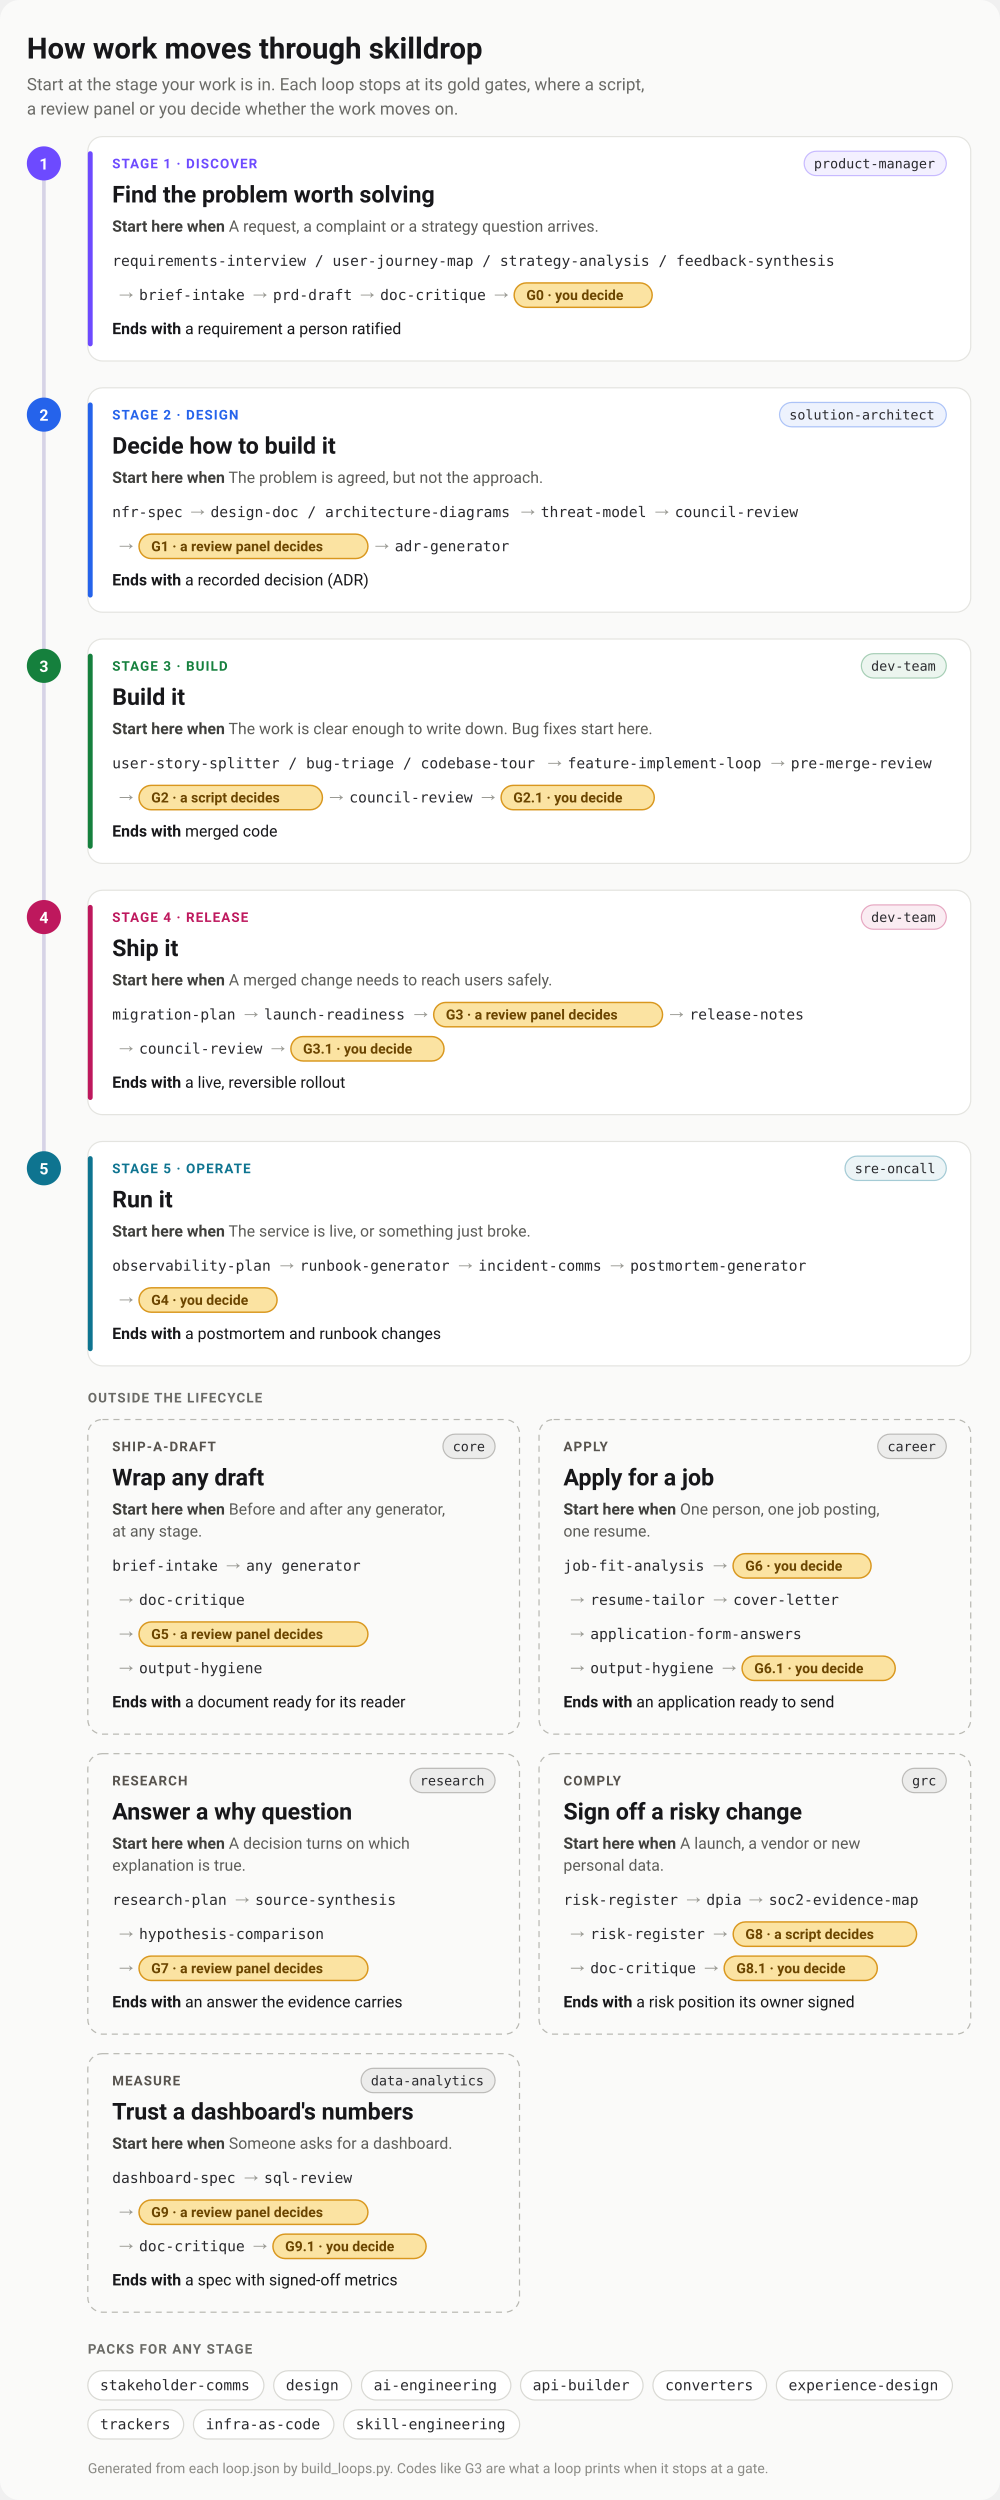
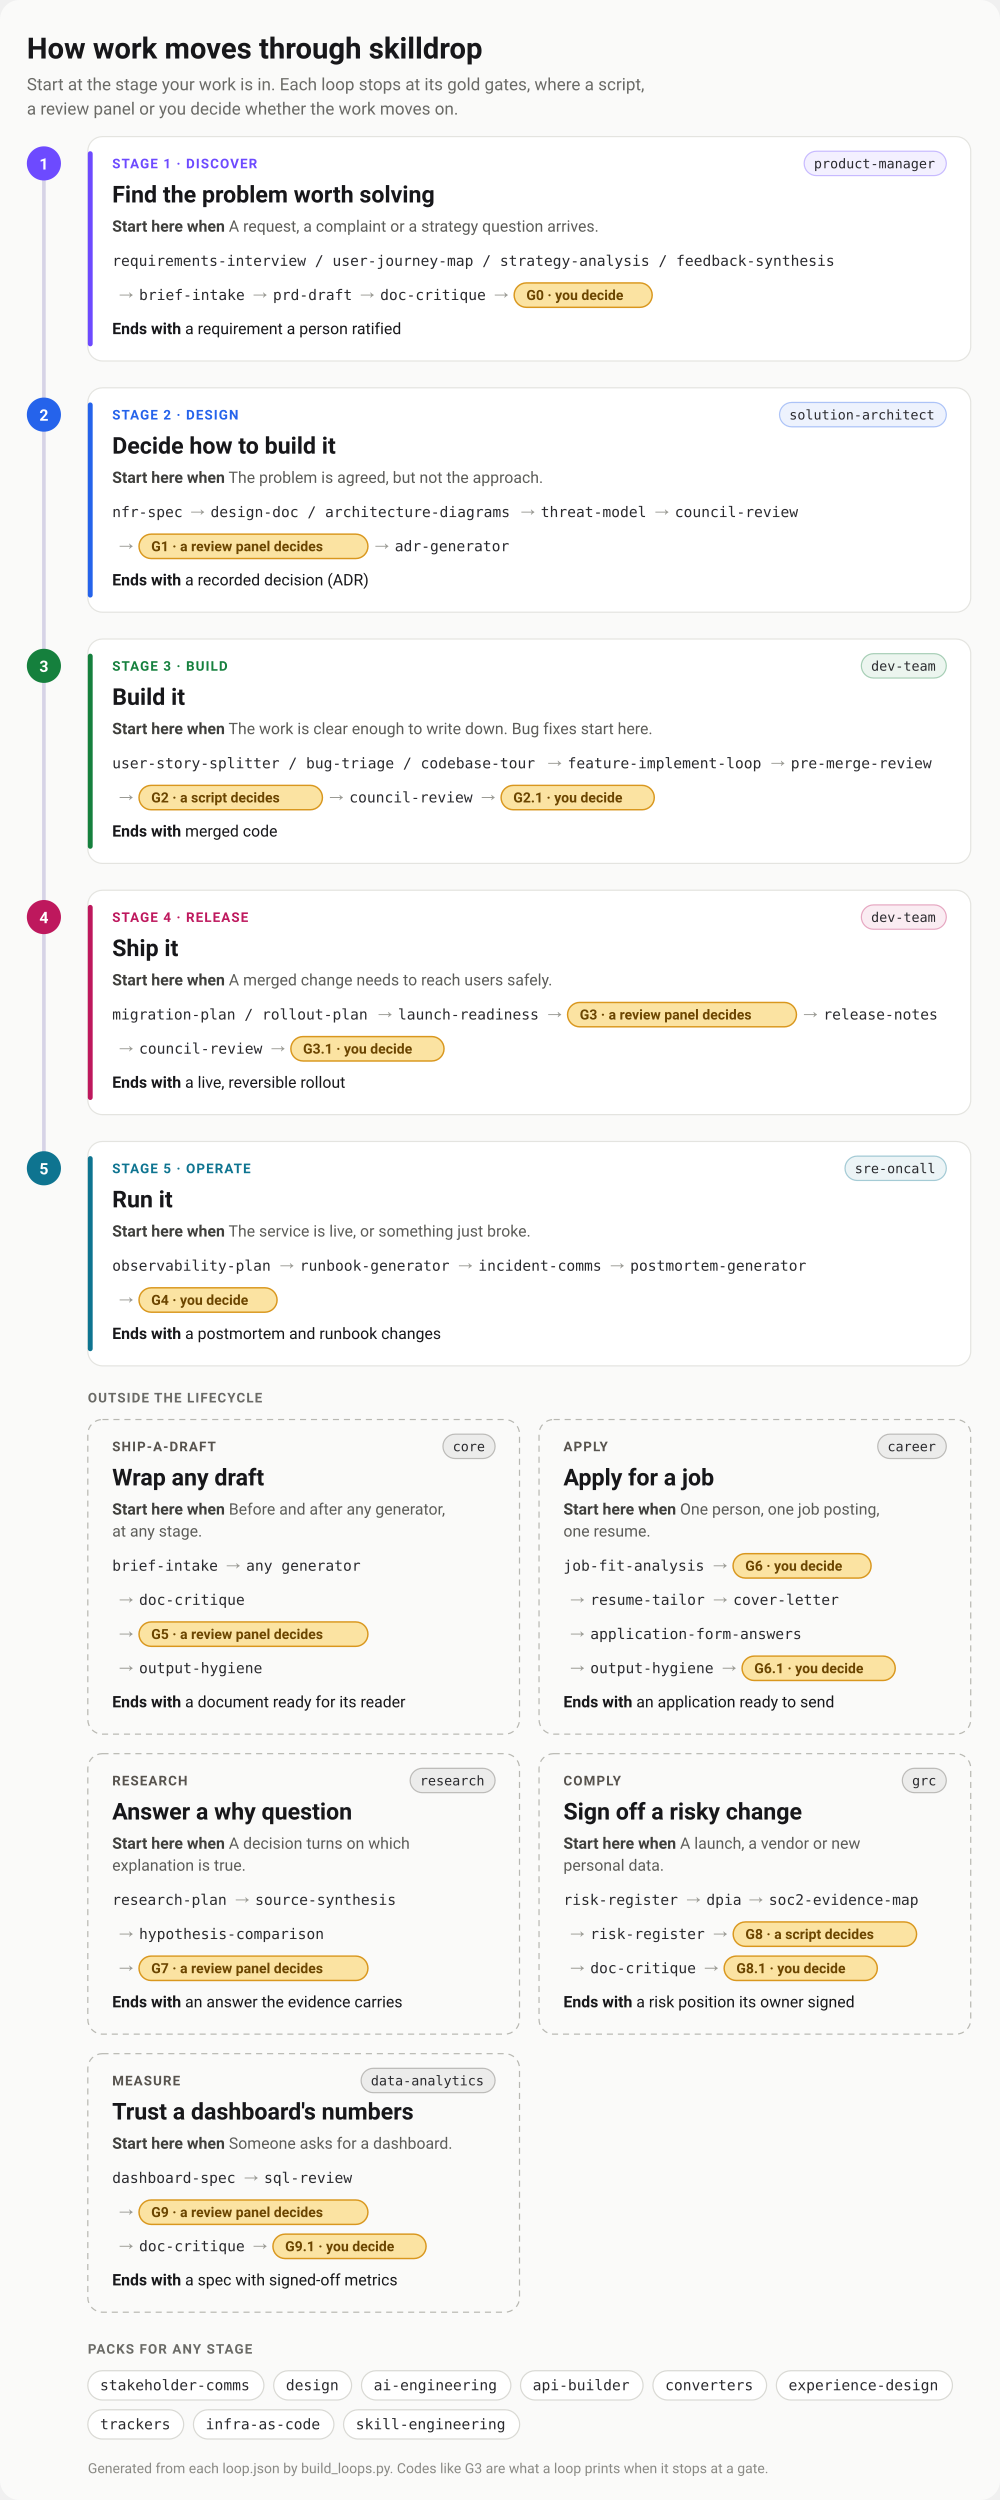
<svg xmlns="http://www.w3.org/2000/svg" viewBox="0 0 820 2050" width="820" height="2050" role="img" aria-labelledby="om-title om-desc">
  <style>.s,text{font-family:-apple-system,BlinkMacSystemFont,'Segoe UI',Roboto,Helvetica,Arial,sans-serif;}.title{font-size:24px;font-weight:700;fill:#17171a;}.sub{font-size:14px;fill:#6a6a66;}.label{font-size:11px;font-weight:700;letter-spacing:.08em;}.h{font-size:19px;font-weight:700;fill:#17171a;}.muted{font-size:13px;fill:#5c5c58;}.mono,.chip{font-family:ui-monospace,SFMono-Regular,'SF Mono',Menlo,Consolas,monospace;font-size:12px;fill:#2a2a2e;}.chip{font-size:11px;}.arrow{font-size:13px;fill:#9a9a94;}.gate{fill:#FBE3A2;stroke:#D9971E;stroke-width:1.2;}.gatet{font-size:11.5px;font-weight:700;fill:#6B4500;}.ends{font-size:13px;fill:#17171a;}.endsl,.startl{font-weight:700;}.startl{fill:#3f3f3c;}.card{fill:#fff;stroke:#e4e4e0;}.dashed{fill:#fafaf9;stroke:#b8b8b2;stroke-dasharray:5 4;}.rail{stroke:#d6d3e6;stroke-width:3;}.num{font-size:13px;font-weight:700;fill:#fff;text-anchor:middle;}.section{font-size:11px;font-weight:700;letter-spacing:.08em;fill:#6a6a66;}.pack{fill:#fff;stroke:#d9d9d4;}.foot{font-size:11.5px;fill:#8a8a85;}</style>
  <rect width="820" height="2050" rx="16" fill="#fafaf9" />
  <text x="22" y="48" class="title">How work moves through skilldrop</text>
  <text x="22" y="74" class="sub">Start at the stage your work is in. Each loop stops at its gold gates, where a script,</text>
  <text x="22" y="94" class="sub">a review panel or you decide whether the work moves on.</text>
  <line x1="36" y1="134" x2="36" y2="958" class="rail" />
  <circle cx="36" cy="134" r="14" fill="#6d4aff" />
  <text x="36" y="139" class="num">1</text>
  <circle cx="36" cy="340" r="14" fill="#2563eb" />
  <text x="36" y="345" class="num">2</text>
  <circle cx="36" cy="546" r="14" fill="#15803d" />
  <text x="36" y="551" class="num">3</text>
  <circle cx="36" cy="752" r="14" fill="#be185d" />
  <text x="36" y="757" class="num">4</text>
  <circle cx="36" cy="958" r="14" fill="#0e7490" />
  <text x="36" y="963" class="num">5</text>
  <rect x="72" y="112" width="724" height="184" rx="12" class="card" />
  <rect x="72" y="124" width="4" height="160" rx="2" fill="#6d4aff" />
  <text x="92" y="138" class="label" fill="#6d4aff">STAGE 1 · DISCOVER</text>
  <rect x="659.4" y="124" width="116.6" height="20" rx="10" fill="#6d4aff" fill-opacity=".08" stroke="#6d4aff" stroke-opacity=".35" />
  <text x="667.4" y="138" class="chip" fill="#6d4aff">product-manager</text>
  <text x="92" y="166" class="h">Find the problem worth solving</text>
  <text x="92" y="190" class="muted">
    <tspan class="startl">Start here when</tspan> A request, a complaint or a strategy question arrives.</text>
  <text x="92.0" y="218" class="mono">requirements-interview / user-journey-map / strategy-analysis / feedback-synthesis</text>
  <text x="97.0" y="246" class="arrow">→</text>
  <text x="114.0" y="246" class="mono">brief-intake</text>
  <text x="206.8" y="246" class="arrow">→</text>
  <text x="223.8" y="246" class="mono">prd-draft</text>
  <text x="294.7" y="246" class="arrow">→</text>
  <text x="311.7" y="246" class="mono">doc-critique</text>
  <text x="404.6" y="246" class="arrow">→</text>
  <rect x="421.6" y="232" width="113.2" height="20" rx="10" class="gate" />
  <text x="431.6" y="246" class="gatet">G0 · you decide</text>
  <text x="92" y="274" class="ends">
    <tspan class="endsl">Ends with</tspan> a requirement a person ratified</text>
  <rect x="72" y="318" width="724" height="184" rx="12" class="card" />
  <rect x="72" y="330" width="4" height="160" rx="2" fill="#2563eb" />
  <text x="92" y="344" class="label" fill="#2563eb">STAGE 2 · DESIGN</text>
  <rect x="639.2" y="330" width="136.8" height="20" rx="10" fill="#2563eb" fill-opacity=".08" stroke="#2563eb" stroke-opacity=".35" />
  <text x="647.2" y="344" class="chip" fill="#2563eb">solution-architect</text>
  <text x="92" y="372" class="h">Decide how to build it</text>
  <text x="92" y="396" class="muted">
    <tspan class="startl">Start here when</tspan> The problem is agreed, but not the approach.</text>
  <text x="92.0" y="424" class="mono">nfr-spec</text>
  <text x="155.6" y="424" class="arrow">→</text>
  <text x="172.6" y="424" class="mono">design-doc / architecture-diagrams</text>
  <text x="426.4" y="424" class="arrow">→</text>
  <text x="443.4" y="424" class="mono">threat-model</text>
  <text x="536.3" y="424" class="arrow">→</text>
  <text x="553.3" y="424" class="mono">council-review</text>
  <text x="97.0" y="452" class="arrow">→</text>
  <rect x="114.0" y="438" width="187.7" height="20" rx="10" class="gate" />
  <text x="124.0" y="452" class="gatet">G1 · a review panel decides</text>
  <text x="306.7" y="452" class="arrow">→</text>
  <text x="323.7" y="452" class="mono">adr-generator</text>
  <text x="92" y="480" class="ends">
    <tspan class="endsl">Ends with</tspan> a recorded decision (ADR)</text>
  <rect x="72" y="524" width="724" height="184" rx="12" class="card" />
  <rect x="72" y="536" width="4" height="160" rx="2" fill="#15803d" />
  <text x="92" y="550" class="label" fill="#15803d">STAGE 3 · BUILD</text>
  <rect x="706.3" y="536" width="69.7" height="20" rx="10" fill="#15803d" fill-opacity=".08" stroke="#15803d" stroke-opacity=".35" />
  <text x="714.3" y="550" class="chip" fill="#15803d">dev-team</text>
  <text x="92" y="578" class="h">Build it</text>
  <text x="92" y="602" class="muted">
    <tspan class="startl">Start here when</tspan> The work is clear enough to write down. Bug fixes start here.</text>
  <text x="92.0" y="630" class="mono">user-story-splitter / bug-triage / codebase-tour</text>
  <text x="448.4" y="630" class="arrow">→</text>
  <text x="465.4" y="630" class="mono">feature-implement-loop</text>
  <text x="631.4" y="630" class="arrow">→</text>
  <text x="648.4" y="630" class="mono">pre-merge-review</text>
  <text x="97.0" y="658" class="arrow">→</text>
  <rect x="114.0" y="644" width="150.4" height="20" rx="10" class="gate" />
  <text x="124.0" y="658" class="gatet">G2 · a script decides</text>
  <text x="269.4" y="658" class="arrow">→</text>
  <text x="286.4" y="658" class="mono">council-review</text>
  <text x="393.9" y="658" class="arrow">→</text>
  <rect x="410.9" y="644" width="125.6" height="20" rx="10" class="gate" />
  <text x="420.9" y="658" class="gatet">G2.1 · you decide</text>
  <text x="92" y="686" class="ends">
    <tspan class="endsl">Ends with</tspan> merged code</text>
  <rect x="72" y="730" width="724" height="184" rx="12" class="card" />
  <rect x="72" y="742" width="4" height="160" rx="2" fill="#be185d" />
  <text x="92" y="756" class="label" fill="#be185d">STAGE 4 · RELEASE</text>
  <rect x="706.3" y="742" width="69.7" height="20" rx="10" fill="#be185d" fill-opacity=".08" stroke="#be185d" stroke-opacity=".35" />
  <text x="714.3" y="756" class="chip" fill="#be185d">dev-team</text>
  <text x="92" y="784" class="h">Ship it</text>
  <text x="92" y="808" class="muted">
    <tspan class="startl">Start here when</tspan> A merged change needs to reach users safely.</text>
-   <text x="92.0" y="836" class="mono">migration-plan</text>
-   <text x="199.5" y="836" class="arrow">→</text>
-   <text x="216.5" y="836" class="mono">launch-readiness</text>
-   <text x="338.6" y="836" class="arrow">→</text>
-   <rect x="355.6" y="822" width="187.7" height="20" rx="10" class="gate" />
-   <text x="365.6" y="836" class="gatet">G3 · a review panel decides</text>
-   <text x="548.3" y="836" class="arrow">→</text>
-   <text x="565.3" y="836" class="mono">release-notes</text>
+   <text x="92.0" y="836" class="mono">migration-plan / rollout-plan</text>
+   <text x="309.3" y="836" class="arrow">→</text>
+   <text x="326.3" y="836" class="mono">launch-readiness</text>
+   <text x="448.4" y="836" class="arrow">→</text>
+   <rect x="465.4" y="822" width="187.7" height="20" rx="10" class="gate" />
+   <text x="475.4" y="836" class="gatet">G3 · a review panel decides</text>
+   <text x="658.1" y="836" class="arrow">→</text>
+   <text x="675.1" y="836" class="mono">release-notes</text>
  <text x="97.0" y="864" class="arrow">→</text>
  <text x="114.0" y="864" class="mono">council-review</text>
  <text x="221.5" y="864" class="arrow">→</text>
  <rect x="238.5" y="850" width="125.6" height="20" rx="10" class="gate" />
  <text x="248.5" y="864" class="gatet">G3.1 · you decide</text>
  <text x="92" y="892" class="ends">
    <tspan class="endsl">Ends with</tspan> a live, reversible rollout</text>
  <rect x="72" y="936" width="724" height="184" rx="12" class="card" />
  <rect x="72" y="948" width="4" height="160" rx="2" fill="#0e7490" />
  <text x="92" y="962" class="label" fill="#0e7490">STAGE 5 · OPERATE</text>
  <rect x="692.9" y="948" width="83.1" height="20" rx="10" fill="#0e7490" fill-opacity=".08" stroke="#0e7490" stroke-opacity=".35" />
  <text x="700.9" y="962" class="chip" fill="#0e7490">sre-oncall</text>
  <text x="92" y="990" class="h">Run it</text>
  <text x="92" y="1014" class="muted">
    <tspan class="startl">Start here when</tspan> The service is live, or something just broke.</text>
  <text x="92.0" y="1042" class="mono">observability-plan</text>
  <text x="228.8" y="1042" class="arrow">→</text>
  <text x="245.8" y="1042" class="mono">runbook-generator</text>
  <text x="375.2" y="1042" class="arrow">→</text>
  <text x="392.2" y="1042" class="mono">incident-comms</text>
  <text x="499.7" y="1042" class="arrow">→</text>
  <text x="516.7" y="1042" class="mono">postmortem-generator</text>
  <text x="97.0" y="1070" class="arrow">→</text>
  <rect x="114.0" y="1056" width="113.2" height="20" rx="10" class="gate" />
  <text x="124.0" y="1070" class="gatet">G4 · you decide</text>
  <text x="92" y="1098" class="ends">
    <tspan class="endsl">Ends with</tspan> a postmortem and runbook changes</text>
  <text x="72" y="1150" class="section">OUTSIDE THE LIFECYCLE</text>
  <rect x="72.0" y="1164" width="354.0" height="258" rx="12" class="card dashed" />
  <text x="92.0" y="1190" class="label" fill="#57534e">SHIP-A-DRAFT</text>
  <rect x="363.2" y="1176" width="42.8" height="20" rx="10" fill="#57534e" fill-opacity=".08" stroke="#57534e" stroke-opacity=".35" />
  <text x="371.2" y="1190" class="chip" fill="#57534e">core</text>
  <text x="92.0" y="1218" class="h">Wrap any draft</text>
  <text x="92.0" y="1242" class="muted">
    <tspan class="startl">Start here when</tspan> Before and after any generator,</text>
  <text x="92.0" y="1260" class="muted">at any stage.</text>
  <text x="92.0" y="1288" class="mono">brief-intake</text>
  <text x="184.8" y="1288" class="arrow">→</text>
  <text x="201.8" y="1288" class="mono">any generator</text>
  <text x="97.0" y="1316" class="arrow">→</text>
  <text x="114.0" y="1316" class="mono">doc-critique</text>
  <text x="97.0" y="1344" class="arrow">→</text>
  <rect x="114.0" y="1330" width="187.7" height="20" rx="10" class="gate" />
  <text x="124.0" y="1344" class="gatet">G5 · a review panel decides</text>
  <text x="97.0" y="1372" class="arrow">→</text>
  <text x="114.0" y="1372" class="mono">output-hygiene</text>
  <text x="92.0" y="1400" class="ends">
    <tspan class="endsl">Ends with</tspan> a document ready for its reader</text>
  <rect x="442.0" y="1164" width="354.0" height="258" rx="12" class="card dashed" />
  <text x="462.0" y="1190" class="label" fill="#57534e">APPLY</text>
  <rect x="719.7" y="1176" width="56.3" height="20" rx="10" fill="#57534e" fill-opacity=".08" stroke="#57534e" stroke-opacity=".35" />
  <text x="727.7" y="1190" class="chip" fill="#57534e">career</text>
  <text x="462.0" y="1218" class="h">Apply for a job</text>
  <text x="462.0" y="1242" class="muted">
    <tspan class="startl">Start here when</tspan> One person, one job posting,</text>
  <text x="462.0" y="1260" class="muted">one resume.</text>
  <text x="462.0" y="1288" class="mono">job-fit-analysis</text>
  <text x="584.1" y="1288" class="arrow">→</text>
  <rect x="601.1" y="1274" width="113.2" height="20" rx="10" class="gate" />
  <text x="611.1" y="1288" class="gatet">G6 · you decide</text>
  <text x="467.0" y="1316" class="arrow">→</text>
  <text x="484.0" y="1316" class="mono">resume-tailor</text>
  <text x="584.2" y="1316" class="arrow">→</text>
  <text x="601.2" y="1316" class="mono">cover-letter</text>
  <text x="467.0" y="1344" class="arrow">→</text>
  <text x="484.0" y="1344" class="mono">application-form-answers</text>
  <text x="467.0" y="1372" class="arrow">→</text>
  <text x="484.0" y="1372" class="mono">output-hygiene</text>
  <text x="591.5" y="1372" class="arrow">→</text>
  <rect x="608.5" y="1358" width="125.6" height="20" rx="10" class="gate" />
  <text x="618.5" y="1372" class="gatet">G6.1 · you decide</text>
  <text x="462.0" y="1400" class="ends">
    <tspan class="endsl">Ends with</tspan> an application ready to send</text>
  <rect x="72.0" y="1438" width="354.0" height="230" rx="12" class="card dashed" />
  <text x="92.0" y="1464" class="label" fill="#57534e">RESEARCH</text>
  <rect x="336.3" y="1450" width="69.7" height="20" rx="10" fill="#57534e" fill-opacity=".08" stroke="#57534e" stroke-opacity=".35" />
  <text x="344.3" y="1464" class="chip" fill="#57534e">research</text>
  <text x="92.0" y="1492" class="h">Answer a why question</text>
  <text x="92.0" y="1516" class="muted">
    <tspan class="startl">Start here when</tspan> A decision turns on which</text>
  <text x="92.0" y="1534" class="muted">explanation is true.</text>
  <text x="92.0" y="1562" class="mono">research-plan</text>
  <text x="192.2" y="1562" class="arrow">→</text>
  <text x="209.2" y="1562" class="mono">source-synthesis</text>
  <text x="97.0" y="1590" class="arrow">→</text>
  <text x="114.0" y="1590" class="mono">hypothesis-comparison</text>
  <text x="97.0" y="1618" class="arrow">→</text>
  <rect x="114.0" y="1604" width="187.7" height="20" rx="10" class="gate" />
  <text x="124.0" y="1618" class="gatet">G7 · a review panel decides</text>
  <text x="92.0" y="1646" class="ends">
    <tspan class="endsl">Ends with</tspan> an answer the evidence carries</text>
  <rect x="442.0" y="1438" width="354.0" height="230" rx="12" class="card dashed" />
  <text x="462.0" y="1464" class="label" fill="#57534e">COMPLY</text>
  <rect x="739.9" y="1450" width="36.1" height="20" rx="10" fill="#57534e" fill-opacity=".08" stroke="#57534e" stroke-opacity=".35" />
  <text x="747.9" y="1464" class="chip" fill="#57534e">grc</text>
  <text x="462.0" y="1492" class="h">Sign off a risky change</text>
  <text x="462.0" y="1516" class="muted">
    <tspan class="startl">Start here when</tspan> A launch, a vendor or new</text>
  <text x="462.0" y="1534" class="muted">personal data.</text>
  <text x="462.0" y="1562" class="mono">risk-register</text>
  <text x="562.2" y="1562" class="arrow">→</text>
  <text x="579.2" y="1562" class="mono">dpia</text>
  <text x="613.4" y="1562" class="arrow">→</text>
  <text x="630.4" y="1562" class="mono">soc2-evidence-map</text>
  <text x="467.0" y="1590" class="arrow">→</text>
  <text x="484.0" y="1590" class="mono">risk-register</text>
  <text x="584.2" y="1590" class="arrow">→</text>
  <rect x="601.2" y="1576" width="150.4" height="20" rx="10" class="gate" />
  <text x="611.2" y="1590" class="gatet">G8 · a script decides</text>
  <text x="467.0" y="1618" class="arrow">→</text>
  <text x="484.0" y="1618" class="mono">doc-critique</text>
  <text x="576.8" y="1618" class="arrow">→</text>
  <rect x="593.8" y="1604" width="125.6" height="20" rx="10" class="gate" />
  <text x="603.8" y="1618" class="gatet">G8.1 · you decide</text>
  <text x="462.0" y="1646" class="ends">
    <tspan class="endsl">Ends with</tspan> a risk position its owner signed</text>
  <rect x="72.0" y="1684" width="354.0" height="212" rx="12" class="card dashed" />
  <text x="92.0" y="1710" class="label" fill="#57534e">MEASURE</text>
  <rect x="296.1" y="1696" width="109.9" height="20" rx="10" fill="#57534e" fill-opacity=".08" stroke="#57534e" stroke-opacity=".35" />
  <text x="304.1" y="1710" class="chip" fill="#57534e">data-analytics</text>
  <text x="92.0" y="1738" class="h">Trust a dashboard's numbers</text>
  <text x="92.0" y="1762" class="muted">
    <tspan class="startl">Start here when</tspan> Someone asks for a dashboard.</text>
  <text x="92.0" y="1790" class="mono">dashboard-spec</text>
  <text x="199.5" y="1790" class="arrow">→</text>
  <text x="216.5" y="1790" class="mono">sql-review</text>
  <text x="97.0" y="1818" class="arrow">→</text>
  <rect x="114.0" y="1804" width="187.7" height="20" rx="10" class="gate" />
  <text x="124.0" y="1818" class="gatet">G9 · a review panel decides</text>
  <text x="97.0" y="1846" class="arrow">→</text>
  <text x="114.0" y="1846" class="mono">doc-critique</text>
  <text x="206.8" y="1846" class="arrow">→</text>
  <rect x="223.8" y="1832" width="125.6" height="20" rx="10" class="gate" />
  <text x="233.8" y="1846" class="gatet">G9.1 · you decide</text>
  <text x="92.0" y="1874" class="ends">
    <tspan class="endsl">Ends with</tspan> a spec with signed-off metrics</text>
  <text x="72" y="1930" class="section">PACKS FOR ANY STAGE</text>
  <rect x="72.0" y="1944" width="144.4" height="24" rx="12" class="pack" />
  <text x="82.0" y="1960" class="mono">stakeholder-comms</text>
  <rect x="224.4" y="1944" width="63.9" height="24" rx="12" class="pack" />
  <text x="234.4" y="1960" class="mono">design</text>
  <rect x="296.4" y="1944" width="122.5" height="24" rx="12" class="pack" />
  <text x="306.4" y="1960" class="mono">ai-engineering</text>
  <rect x="426.8" y="1944" width="100.5" height="24" rx="12" class="pack" />
  <text x="436.8" y="1960" class="mono">api-builder</text>
  <rect x="535.4" y="1944" width="93.2" height="24" rx="12" class="pack" />
  <text x="545.4" y="1960" class="mono">converters</text>
  <rect x="636.6" y="1944" width="144.4" height="24" rx="12" class="pack" />
  <text x="646.6" y="1960" class="mono">experience-design</text>
  <rect x="72.0" y="1976" width="78.6" height="24" rx="12" class="pack" />
  <text x="82.0" y="1992" class="mono">trackers</text>
  <rect x="158.6" y="1976" width="115.2" height="24" rx="12" class="pack" />
  <text x="168.6" y="1992" class="mono">infra-as-code</text>
  <rect x="281.7" y="1976" width="144.4" height="24" rx="12" class="pack" />
  <text x="291.7" y="1992" class="mono">skill-engineering</text>
  <text x="72" y="2028" class="foot">Generated from each loop.json by build_loops.py. Codes like G3 are what a loop prints when it stops at a gate.</text>
</svg>
